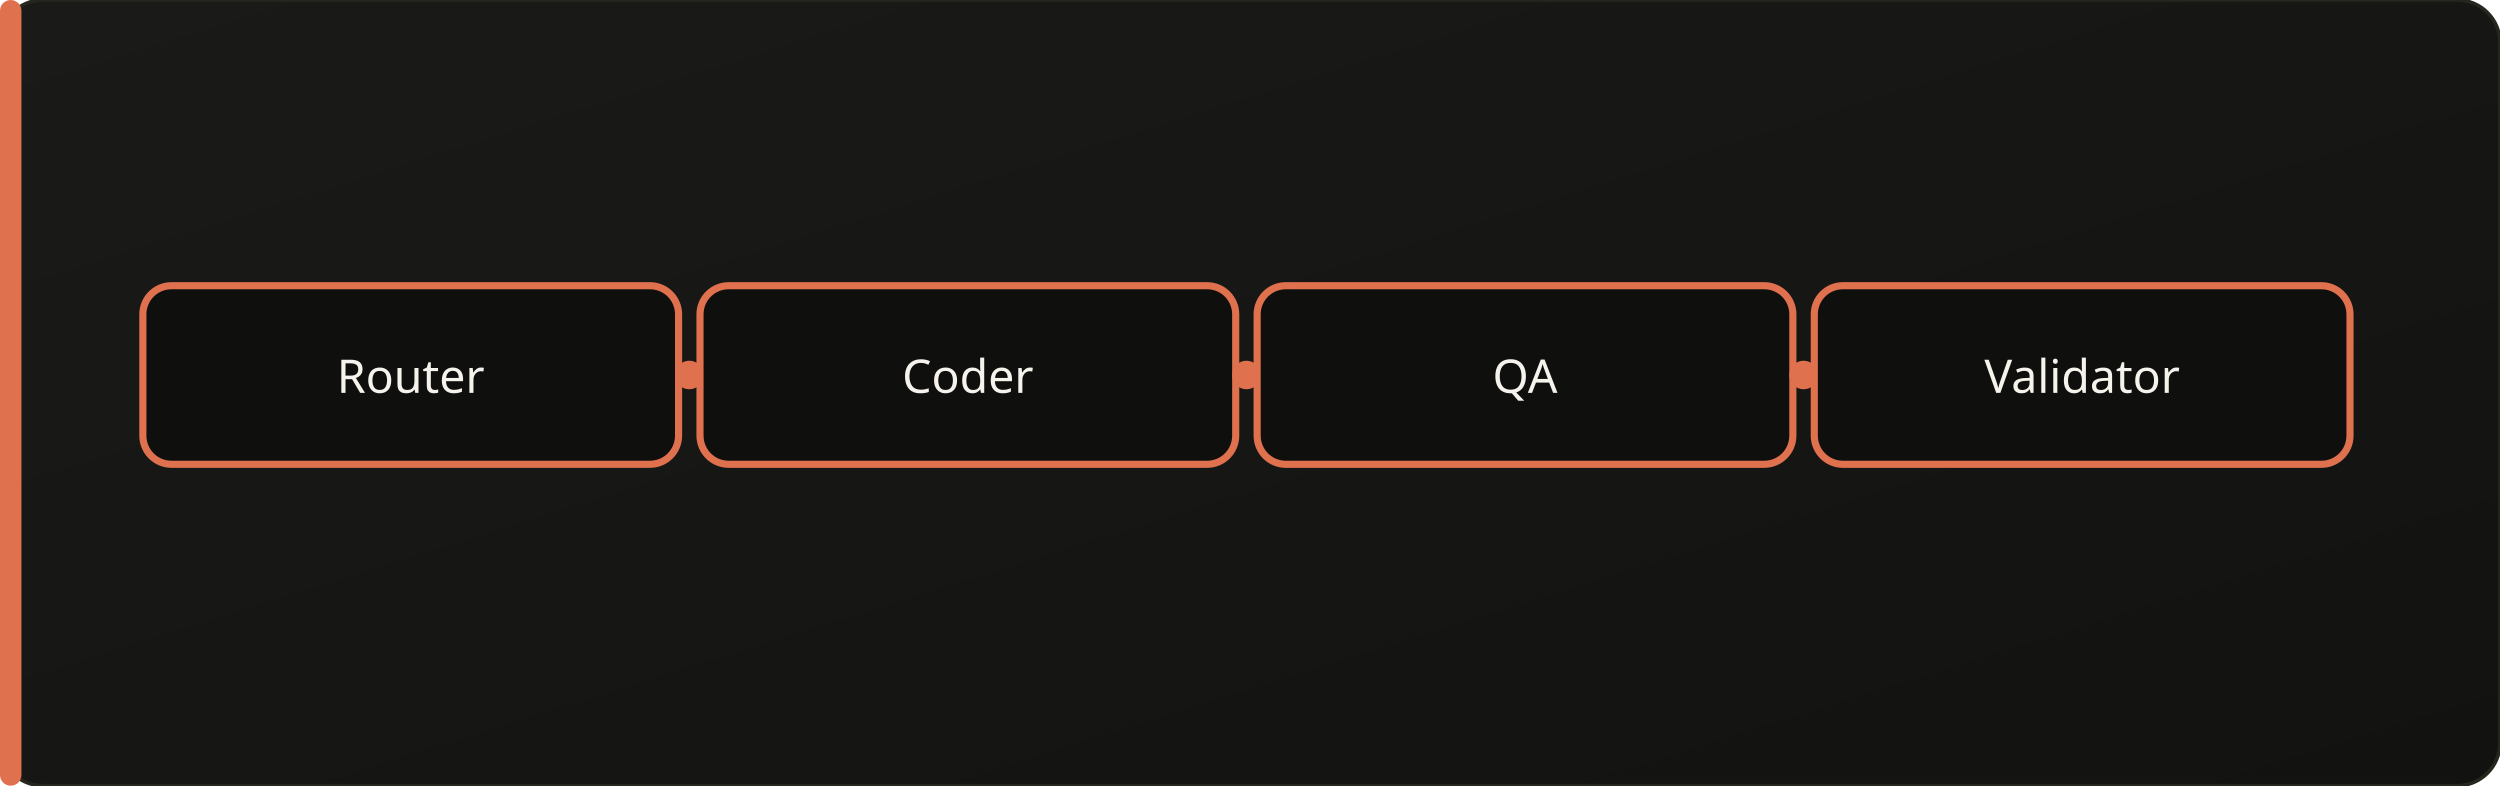
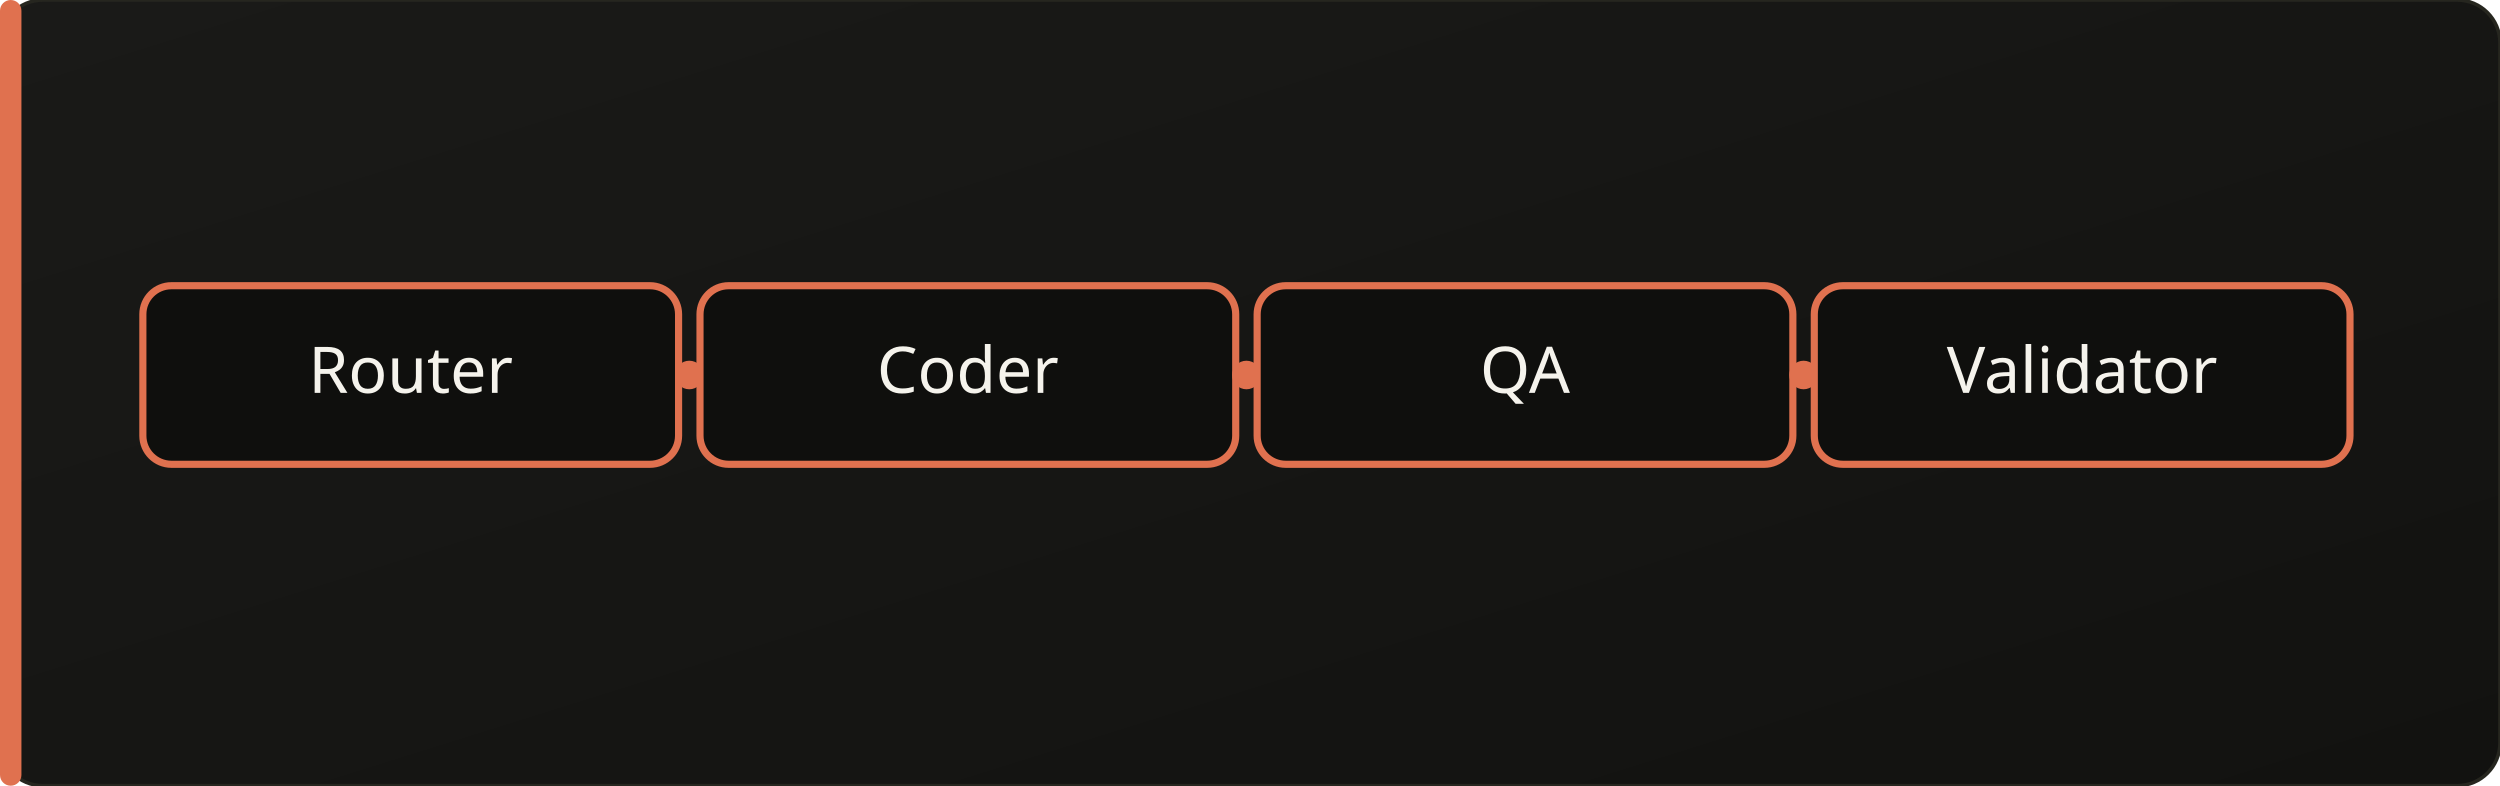
<svg xmlns="http://www.w3.org/2000/svg" viewBox="0 0 700 220">
  <defs>
    <linearGradient id="bg2" x1="0" y1="0" x2="1" y2="1">
      <stop offset="0%" stop-color="#1a1a18" />
      <stop offset="100%" stop-color="#121210" />
    </linearGradient>
  </defs>
  <rect width="700" height="220" rx="12" fill="url(#bg2)" stroke="#26261f" />
  <rect x="0" y="0" width="6" height="220" rx="3" fill="#e0714f" />
  <rect x="40" y="80" width="150" height="50" rx="8" fill="#0f0f0d" stroke="#e0714f" stroke-width="2" />
-   <text x="115.0" y="110" font-family="sans-serif" font-size="13" fill="#F5F3EC" text-anchor="middle">Router</text>
+   <text x="115.0" y="110" font-family="sans-serif" font-size="18" fill="#F5F3EC" text-anchor="middle">Router</text>
  <circle cx="193.0" cy="105" r="4" fill="#e0714f">
    <animate attributeName="cx" values="194;192" dur="1.4s" repeatCount="indefinite" begin="0.0s" />
  </circle>
  <rect x="196" y="80" width="150" height="50" rx="8" fill="#0f0f0d" stroke="#e0714f" stroke-width="2" />
-   <text x="271.0" y="110" font-family="sans-serif" font-size="13" fill="#F5F3EC" text-anchor="middle">Coder</text>
+   <text x="271.0" y="110" font-family="sans-serif" font-size="18" fill="#F5F3EC" text-anchor="middle">Coder</text>
  <circle cx="349.0" cy="105" r="4" fill="#e0714f">
    <animate attributeName="cx" values="350;348" dur="1.4s" repeatCount="indefinite" begin="0.3s" />
  </circle>
  <rect x="352" y="80" width="150" height="50" rx="8" fill="#0f0f0d" stroke="#e0714f" stroke-width="2" />
-   <text x="427.0" y="110" font-family="sans-serif" font-size="13" fill="#F5F3EC" text-anchor="middle">QA</text>
+   <text x="427.0" y="110" font-family="sans-serif" font-size="18" fill="#F5F3EC" text-anchor="middle">QA</text>
  <circle cx="505.0" cy="105" r="4" fill="#e0714f">
    <animate attributeName="cx" values="506;504" dur="1.4s" repeatCount="indefinite" begin="0.6s" />
  </circle>
  <rect x="508" y="80" width="150" height="50" rx="8" fill="#0f0f0d" stroke="#e0714f" stroke-width="2" />
-   <text x="583.0" y="110" font-family="sans-serif" font-size="13" fill="#F5F3EC" text-anchor="middle">Validator</text>
+   <text x="583.0" y="110" font-family="sans-serif" font-size="18" fill="#F5F3EC" text-anchor="middle">Validator</text>
</svg>
